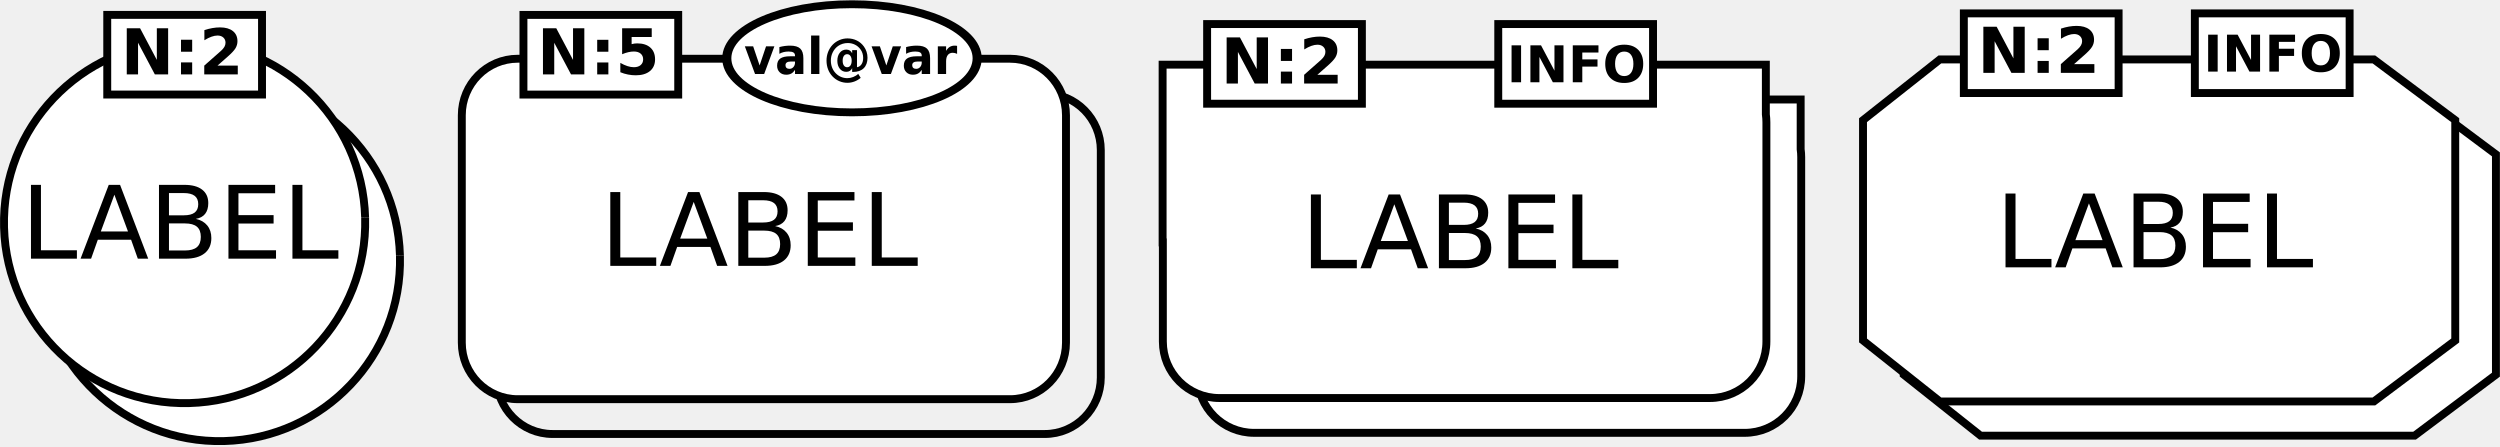
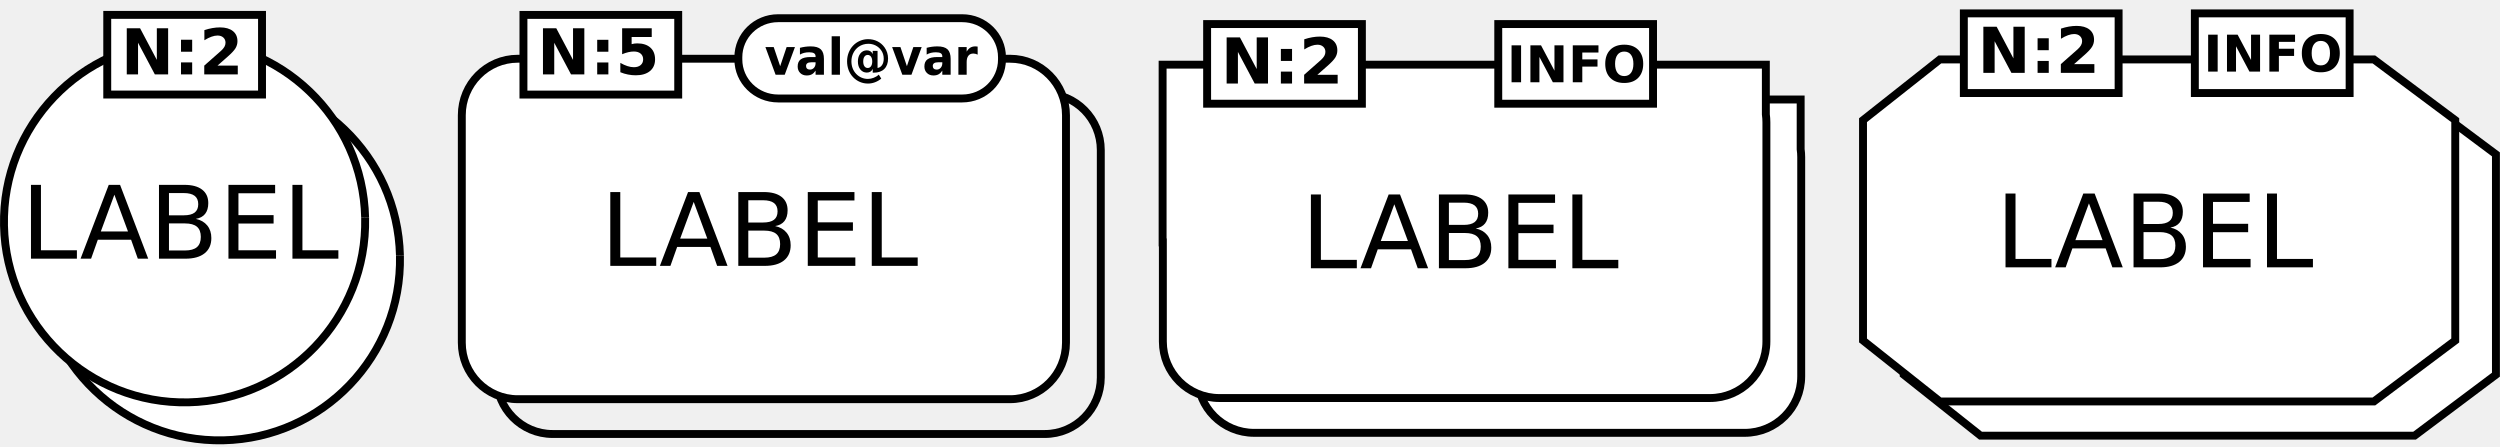
<svg xmlns="http://www.w3.org/2000/svg" width="1580" height="282" id="svg2" version="1.0">
  <defs id="defs4">
    </defs>
  <g id="layer1" transform="translate(-12.57057,-125.2949)">
    <g id="g3738">
-       <path style="opacity:1;fill:#ffffff;fill-opacity:1;fill-rule:nonzero;stroke:#000000;stroke-width:5;stroke-miterlimit:4;stroke-dasharray:none;stroke-opacity:1" id="path4825" d="M 523.233,566.04 A 114.147,114.147 0 1 1 523.23,565.926" transform="translate(-257.8935,-279.0458)" />
-       <path transform="translate(-279.8935,-303.0458)" d="M 523.233,566.04 A 114.147,114.147 0 1 1 523.23,565.926" id="path4823" style="opacity:1;fill:#ffffff;fill-opacity:1;fill-rule:nonzero;stroke:#000000;stroke-width:5;stroke-miterlimit:4;stroke-dasharray:none;stroke-opacity:1" />
+       <path style="opacity:1;fill:#ffffff;fill-opacity:1;fill-rule:nonzero;stroke:#000000;stroke-width:5;stroke-miterlimit:4;stroke-dasharray:none;stroke-opacity:1" id="path4825" d="m 523.233,566.04 c 1.358,63.027 -48.635,115.222 -111.662,116.58 -63.027,1.358 -115.222,-48.635 -116.58,-111.662 -1.358,-63.027 48.635,-115.222 111.662,-116.58 62.983,-1.357 115.157,48.567 116.577,111.548" transform="translate(-257.8935,-279.0458)" />
+       <path transform="translate(-279.8935,-303.0458)" d="m 523.233,566.04 c 1.358,63.027 -48.635,115.222 -111.662,116.58 -63.027,1.358 -115.222,-48.635 -116.58,-111.662 -1.358,-63.027 48.635,-115.222 111.662,-116.58 62.983,-1.357 115.157,48.567 116.577,111.548" id="path4823" style="opacity:1;fill:#ffffff;fill-opacity:1;fill-rule:nonzero;stroke:#000000;stroke-width:5;stroke-miterlimit:4;stroke-dasharray:none;stroke-opacity:1" />
      <text xml:space="preserve" style="font-size:12px;font-style:normal;font-weight:normal;fill:#000000;fill-opacity:1;stroke:none;stroke-width:1px;stroke-linecap:butt;stroke-linejoin:miter;stroke-opacity:1;font-family:Bitstream Vera Sans" x="25.859" y="288.781" id="text4833">
        <tspan id="tspan4835" x="25.859" y="288.781" style="font-size:64px">LABEL</tspan>
      </text>
      <rect style="opacity:1;fill:#ffffff;fill-opacity:1;fill-rule:nonzero;stroke:#000000;stroke-width:5;stroke-miterlimit:4;stroke-dasharray:none;stroke-opacity:1" id="rect3143" width="97.818" height="50.341" x="80.35" y="134.702" rx="0" ry="24.749" />
      <text xml:space="preserve" style="font-size:12px;font-style:normal;font-weight:normal;fill:#000000;fill-opacity:1;stroke:none;stroke-width:1px;stroke-linecap:butt;stroke-linejoin:miter;stroke-opacity:1;font-family:Bitstream Vera Sans" x="89.015" y="172.296" id="text3145">
        <tspan id="tspan3147" x="89.015" y="172.296" style="font-size:40px;font-weight:bold">N:2</tspan>
      </text>
    </g>
-     <g id="g3747" transform="translate(12.25582,0)">
-       <rect style="opacity:1;fill:none;fill-opacity:1;fill-rule:nonzero;stroke:#000000;stroke-width:5;stroke-miterlimit:4;stroke-dasharray:none;stroke-opacity:1" id="rect3926" width="381.838" height="215.163" x="314.178" y="184.418" rx="35.355" ry="35.714" />
-       <rect ry="35.714" rx="35.355" y="162.418" x="292.178" height="215.163" width="381.838" id="rect3861" style="opacity:1;fill:#ffffff;fill-opacity:1;fill-rule:nonzero;stroke:#000000;stroke-width:5;stroke-miterlimit:4;stroke-dasharray:none;stroke-opacity:1" />
-       <rect ry="24.749" rx="0" y="134.722" x="331.132" height="50.341" width="97.818" id="rect4813" style="opacity:1;fill:#ffffff;fill-opacity:1;fill-rule:nonzero;stroke:#000000;stroke-width:5;stroke-miterlimit:4;stroke-dasharray:none;stroke-opacity:1" />
-       <text id="text4815" y="172.316" x="339.797" style="font-size:12px;font-style:normal;font-weight:normal;fill:#000000;fill-opacity:1;stroke:none;stroke-width:1px;stroke-linecap:butt;stroke-linejoin:miter;stroke-opacity:1;font-family:Bitstream Vera Sans" xml:space="preserve">
-         <tspan style="font-size:40px;font-weight:bold" y="172.316" x="339.797" id="tspan4817">N:5</tspan>
-       </text>
-       <text id="text4819" y="293.327" x="379.737" style="font-size:12px;font-style:normal;font-weight:normal;fill:#000000;fill-opacity:1;stroke:none;stroke-width:1px;stroke-linecap:butt;stroke-linejoin:miter;stroke-opacity:1;font-family:Bitstream Vera Sans" xml:space="preserve">
-         <tspan style="font-size:64px" y="293.327" x="379.737" id="tspan4821">LABEL</tspan>
-       </text>
-       <path transform="matrix(1.151846,0,0,0.9948694,222.2861,-296.9155)" d="M 343.452,461.423 A 68.69,34.345 0 1 1 206.071,461.423 A 68.69,34.345 0 1 1 343.452,461.423 z" id="path2829" style="opacity:1;fill:#ffffff;fill-opacity:1;fill-rule:nonzero;stroke:#000000;stroke-width:5;stroke-miterlimit:4;stroke-dasharray:none;stroke-opacity:1" />
-       <text transform="scale(0.9682781,1.032761)" id="text2882" y="166.606" x="486.019" style="font-size:11.619px;font-style:normal;font-weight:normal;fill:#000000;fill-opacity:1;stroke:none;stroke-width:1px;stroke-linecap:butt;stroke-linejoin:miter;stroke-opacity:1;font-family:Bitstream Vera Sans" xml:space="preserve">
-         <tspan style="font-size:30.985px;font-weight:bold" y="166.606" x="486.019" id="tspan2884">val@var</tspan>
-       </text>
-     </g>
+     <rect ry="35.714" rx="35.355" y="184.418" x="326.434" height="215.163" width="381.838" id="rect3926" style="fill:none;stroke:#000000;stroke-width:5;stroke-miterlimit:4;stroke-opacity:1;stroke-dasharray:none" />
+     <rect style="fill:#ffffff;fill-opacity:1;fill-rule:nonzero;stroke:#000000;stroke-width:5;stroke-miterlimit:4;stroke-opacity:1;stroke-dasharray:none" id="rect3861" width="381.838" height="215.163" x="304.434" y="162.418" rx="35.355" ry="35.714" />
+     <rect style="fill:#ffffff;fill-opacity:1;fill-rule:nonzero;stroke:#000000;stroke-width:5;stroke-miterlimit:4;stroke-opacity:1;stroke-dasharray:none" id="rect4813" width="97.818" height="50.341" x="343.388" y="134.722" rx="0" ry="24.749" />
+     <text xml:space="preserve" style="font-size:12px;font-style:normal;font-weight:normal;fill:#000000;fill-opacity:1;stroke:none;font-family:Bitstream Vera Sans" x="352.053" y="172.316" id="text4815">
+       <tspan id="tspan4817" x="352.053" y="172.316" style="font-size:40px;font-weight:bold">N:5</tspan>
+     </text>
+     <text xml:space="preserve" style="font-size:12px;font-style:normal;font-weight:normal;fill:#000000;fill-opacity:1;stroke:none;font-family:Bitstream Vera Sans" x="391.993" y="293.327" id="text4819">
+       <tspan id="tspan4821" x="391.993" y="293.327" style="font-size:64px">LABEL</tspan>
+     </text>
    <g id="g3759" transform="translate(23.10497,0)">
      <path style="opacity:1;fill:#ffffff;fill-opacity:1;fill-rule:nonzero;stroke:#000000;stroke-width:5;stroke-miterlimit:4;stroke-dasharray:none;stroke-opacity:1" d="M 746.234,188.163 L 746.234,300.507 L 746.39,300.507 L 746.39,363.132 C 746.39,382.918 762.323,398.851 782.109,398.851 L 1092.109,398.851 C 1111.895,398.851 1127.828,382.918 1127.828,363.132 L 1127.828,224.569 C 1127.828,222.888 1127.706,221.219 1127.484,219.601 L 1127.484,188.163 L 746.234,188.163 z" id="path2702" />
      <path id="rect2929" d="M 724.234,166.163 L 724.234,278.507 L 724.39,278.507 L 724.39,341.132 C 724.39,360.918 740.323,376.851 760.109,376.851 L 1070.109,376.851 C 1089.895,376.851 1105.828,360.918 1105.828,341.132 L 1105.828,202.569 C 1105.828,200.888 1105.706,199.219 1105.484,197.601 L 1105.484,166.163 L 724.234,166.163 z" style="opacity:1;fill:#ffffff;fill-opacity:1;fill-rule:nonzero;stroke:#000000;stroke-width:5;stroke-miterlimit:4;stroke-dasharray:none;stroke-opacity:1" />
      <rect ry="24.749" rx="0" y="140.503" x="936.365" height="50.341" width="97.818" id="rect2700" style="opacity:1;fill:#ffffff;fill-opacity:1;fill-rule:nonzero;stroke:#000000;stroke-width:5;stroke-miterlimit:4;stroke-dasharray:none;stroke-opacity:1" />
      <text id="text2876" y="177.283" x="941.836" style="font-size:12px;font-style:normal;font-weight:normal;fill:#000000;fill-opacity:1;stroke:none;stroke-width:1px;stroke-linecap:butt;stroke-linejoin:miter;stroke-opacity:1;font-family:Bitstream Vera Sans" xml:space="preserve">
        <tspan style="font-size:32px;font-weight:bold" y="177.283" x="941.836" id="tspan2878">INFO</tspan>
      </text>
      <text id="text2890" y="294.835" x="811.671" style="font-size:12px;font-style:normal;font-weight:normal;fill:#000000;fill-opacity:1;stroke:none;stroke-width:1px;stroke-linecap:butt;stroke-linejoin:miter;stroke-opacity:1;font-family:Bitstream Vera Sans" xml:space="preserve">
        <tspan style="font-size:64px" y="294.835" x="811.671" id="tspan2892">LABEL</tspan>
      </text>
      <rect style="opacity:1;fill:#ffffff;fill-opacity:1;fill-rule:nonzero;stroke:#000000;stroke-width:5;stroke-miterlimit:4;stroke-dasharray:none;stroke-opacity:1" id="rect2694" width="97.818" height="50.341" x="752.365" y="140.503" rx="0" ry="24.749" />
      <text xml:space="preserve" style="font-size:12px;font-style:normal;font-weight:normal;fill:#000000;fill-opacity:1;stroke:none;stroke-width:1px;stroke-linecap:butt;stroke-linejoin:miter;stroke-opacity:1;font-family:Bitstream Vera Sans" x="761.031" y="178.097" id="text2696">
        <tspan id="tspan2698" x="761.031" y="178.097" style="font-size:40px;font-weight:bold">N:2</tspan>
      </text>
    </g>
    <g id="g3803" transform="translate(1.6359375e-5,0)">
      <path style="fill:#ffffff;fill-opacity:1;fill-rule:nonzero;stroke:#000000;stroke-width:5;stroke-miterlimit:4;stroke-dasharray:none;stroke-opacity:1" d="M 1264.286,184.47 L 1215.714,222.856 L 1215.714,362.094 L 1264.286,400.643 L 1538.571,400.643 L 1590,362.094 L 1590,222.856 L 1538.571,184.47 L 1264.286,184.47 z" id="path4566" />
      <path style="fill:#ffffff;fill-opacity:1;fill-rule:nonzero;stroke:#000000;stroke-width:5;stroke-miterlimit:4;stroke-dasharray:none;stroke-opacity:1" d="M 1238.571,162.852 L 1190,201.237 L 1190,340.476 L 1238.571,379.024 L 1512.857,379.024 L 1564.286,340.476 L 1564.286,201.237 L 1512.857,162.852 L 1238.571,162.852 z" id="path3706" />
      <rect ry="24.749" rx="0" y="133.754" x="1399.714" height="50.341" width="97.818" id="rect3688" style="fill:#ffffff;fill-opacity:1;fill-rule:nonzero;stroke:#000000;stroke-width:5;stroke-miterlimit:4;stroke-dasharray:none;stroke-opacity:1" />
      <text id="text3690" y="170.534" x="1405.185" style="font-size:12px;font-style:normal;font-weight:normal;fill:#000000;fill-opacity:1;stroke:none;stroke-width:1px;stroke-linecap:butt;stroke-linejoin:miter;stroke-opacity:1;font-family:Bitstream Vera Sans" xml:space="preserve">
        <tspan style="font-size:32px;font-weight:bold" y="170.534" x="1405.185" id="tspan3692">INFO</tspan>
      </text>
      <rect style="fill:#ffffff;fill-opacity:1;fill-rule:nonzero;stroke:#000000;stroke-width:5;stroke-miterlimit:4;stroke-dasharray:none;stroke-opacity:1" id="rect3694" width="97.818" height="50.341" x="1253.714" y="133.754" rx="0" ry="24.749" />
      <text xml:space="preserve" style="font-size:12px;font-style:normal;font-weight:normal;fill:#000000;fill-opacity:1;stroke:none;stroke-width:1px;stroke-linecap:butt;stroke-linejoin:miter;stroke-opacity:1;font-family:Bitstream Vera Sans" x="1262.38" y="171.348" id="text3696">
        <tspan id="tspan3698" x="1262.38" y="171.348" style="font-size:40px;font-weight:bold">N:2</tspan>
      </text>
      <text id="text3714" y="294.266" x="1273.783" style="font-size:12px;font-style:normal;font-weight:normal;fill:#000000;fill-opacity:1;stroke:none;stroke-width:1px;stroke-linecap:butt;stroke-linejoin:miter;stroke-opacity:1;font-family:Bitstream Vera Sans" xml:space="preserve">
        <tspan style="font-size:64px" y="294.266" x="1273.783" id="tspan3716">LABEL</tspan>
      </text>
    </g>
+     <rect style="fill:#ffffff;fill-opacity:1;fill-rule:evenodd;stroke:#000000;stroke-width:5;stroke-miterlimit:4;stroke-opacity:1;stroke-dasharray:none;stroke-dashoffset:0" id="rect2392" width="166.611" height="50.731" x="479.211" y="136.801" ry="24.661" rx="25.135" />
+     <text xml:space="preserve" style="font-size:11.619px;font-style:normal;font-weight:normal;fill:#000000;fill-opacity:1;stroke:none;font-family:Bitstream Vera Sans" x="512.098" y="167.068" id="text2837-4" transform="scale(0.9682781,1.032761)">
+       <tspan id="tspan2839-9" x="512.098" y="167.068" style="font-size:30.985px;font-weight:bold">val@var</tspan>
+     </text>
  </g>
</svg>
